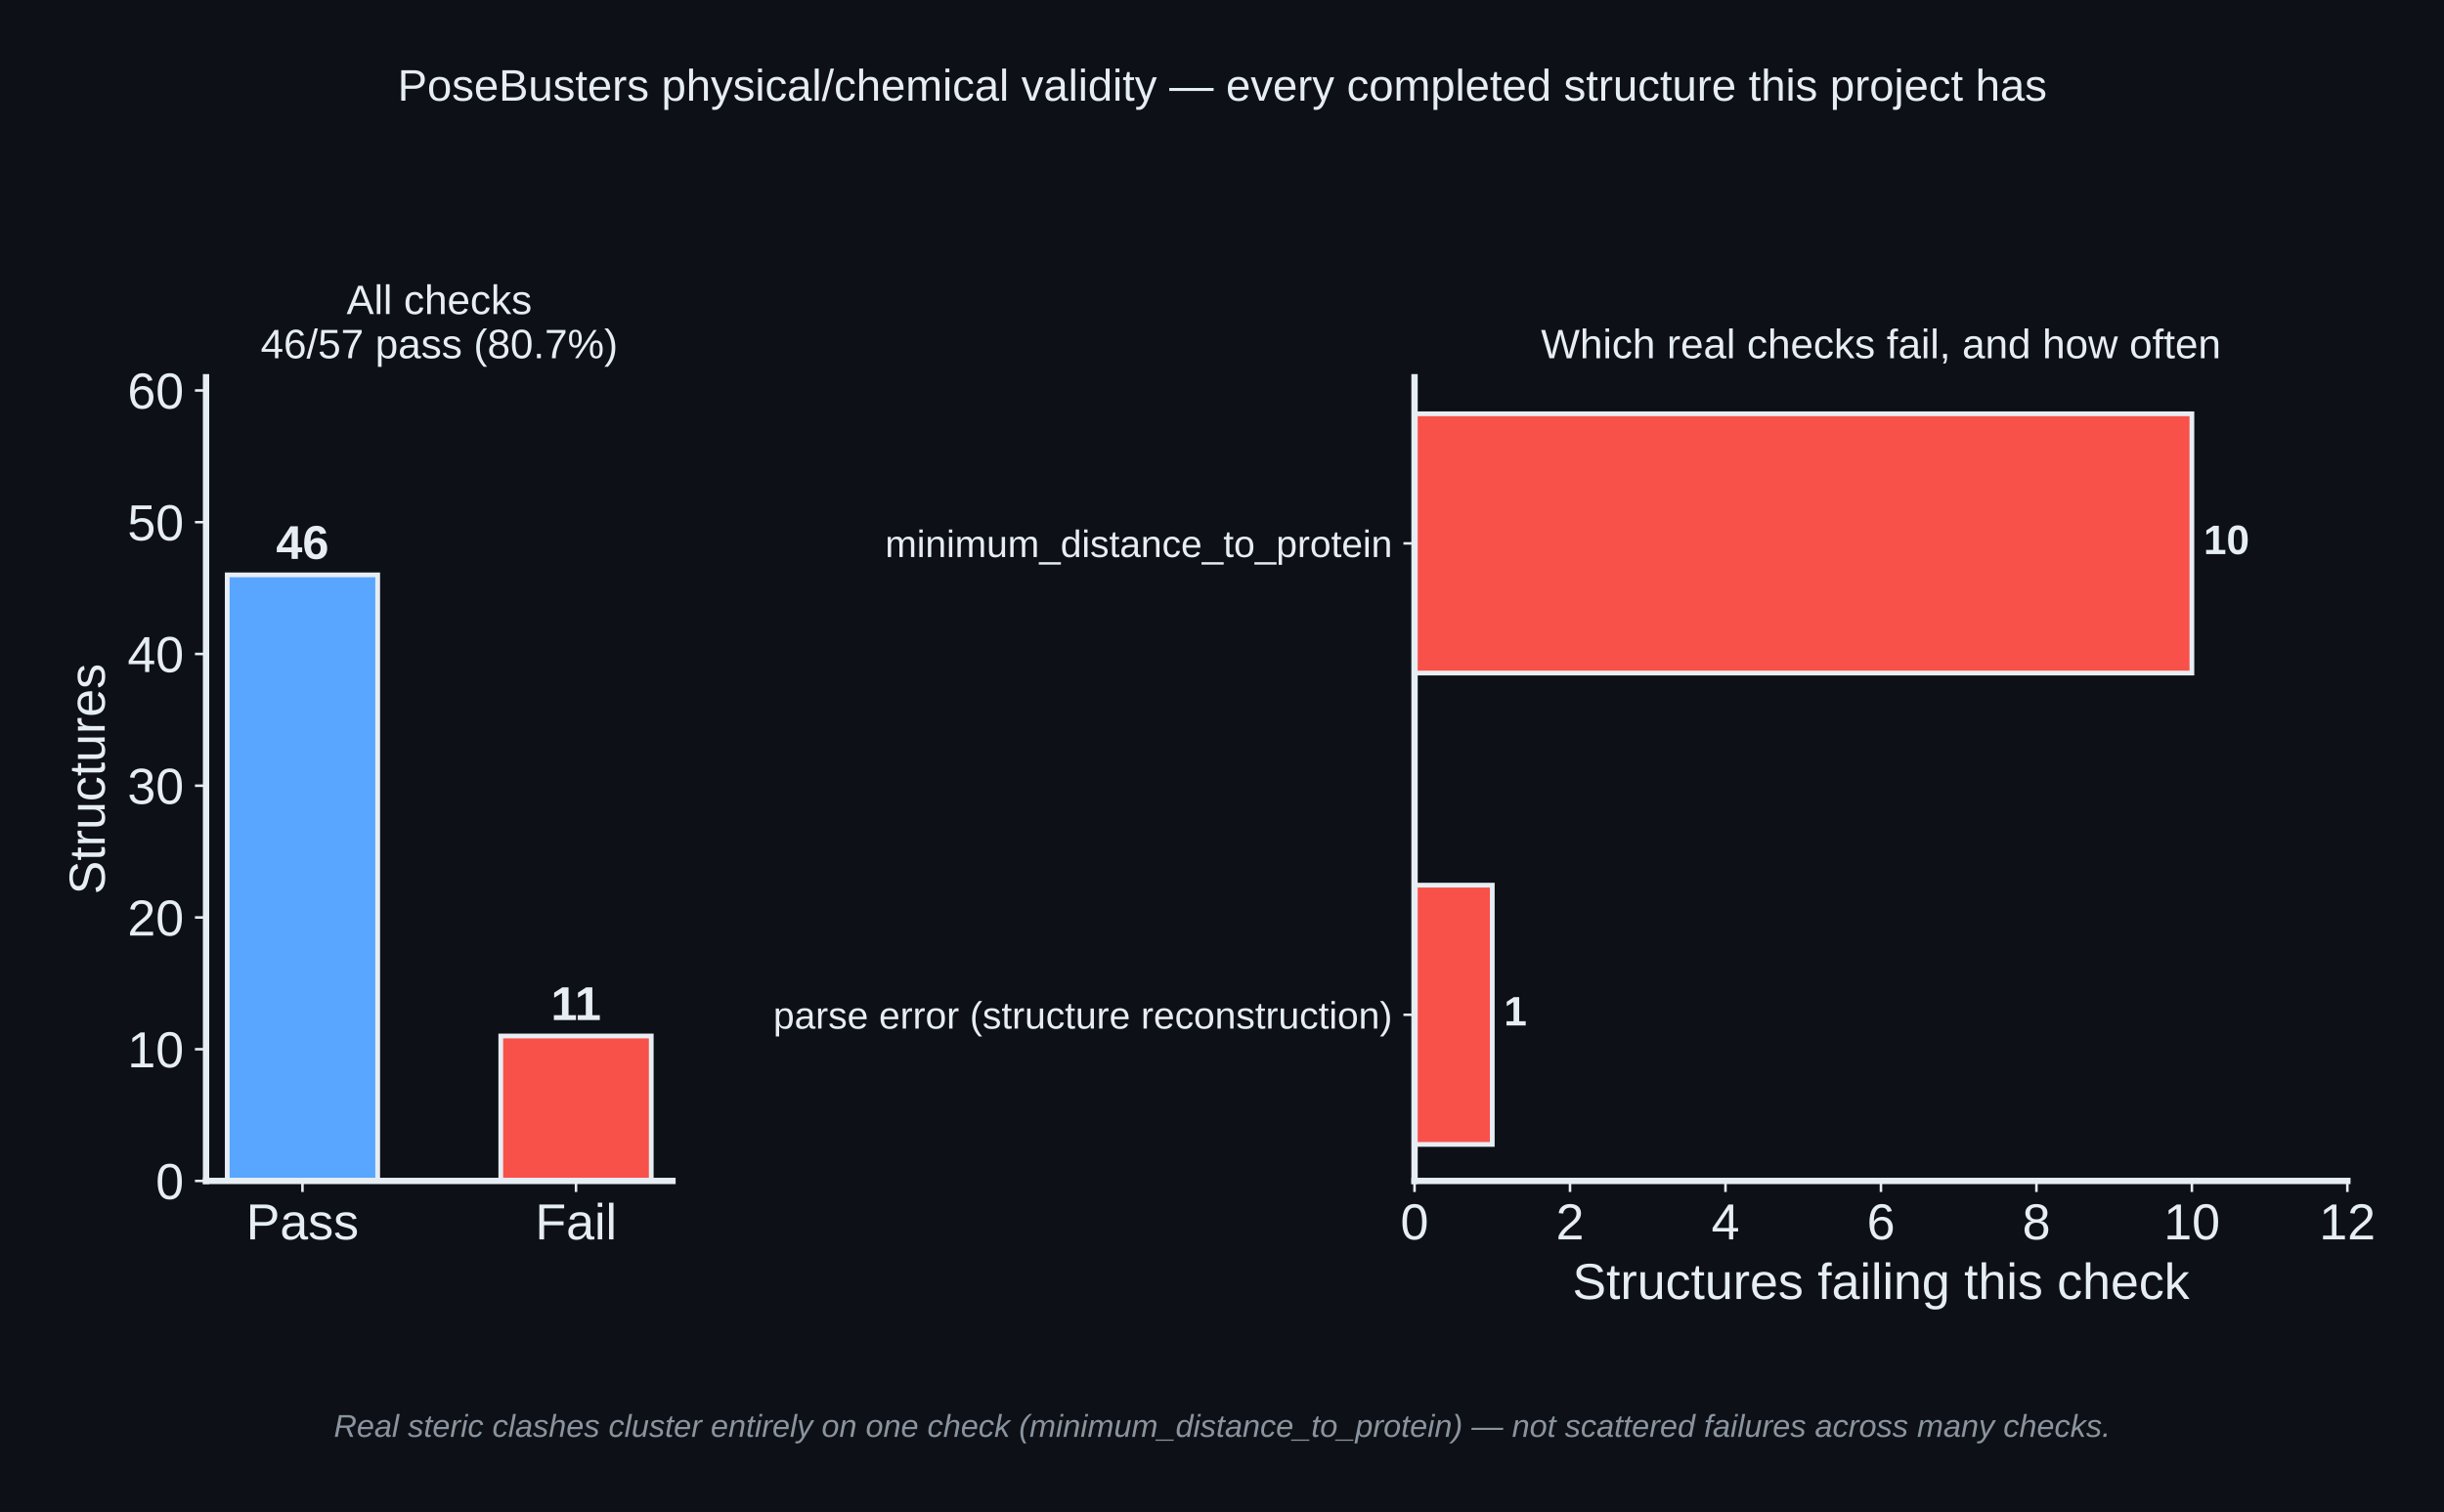
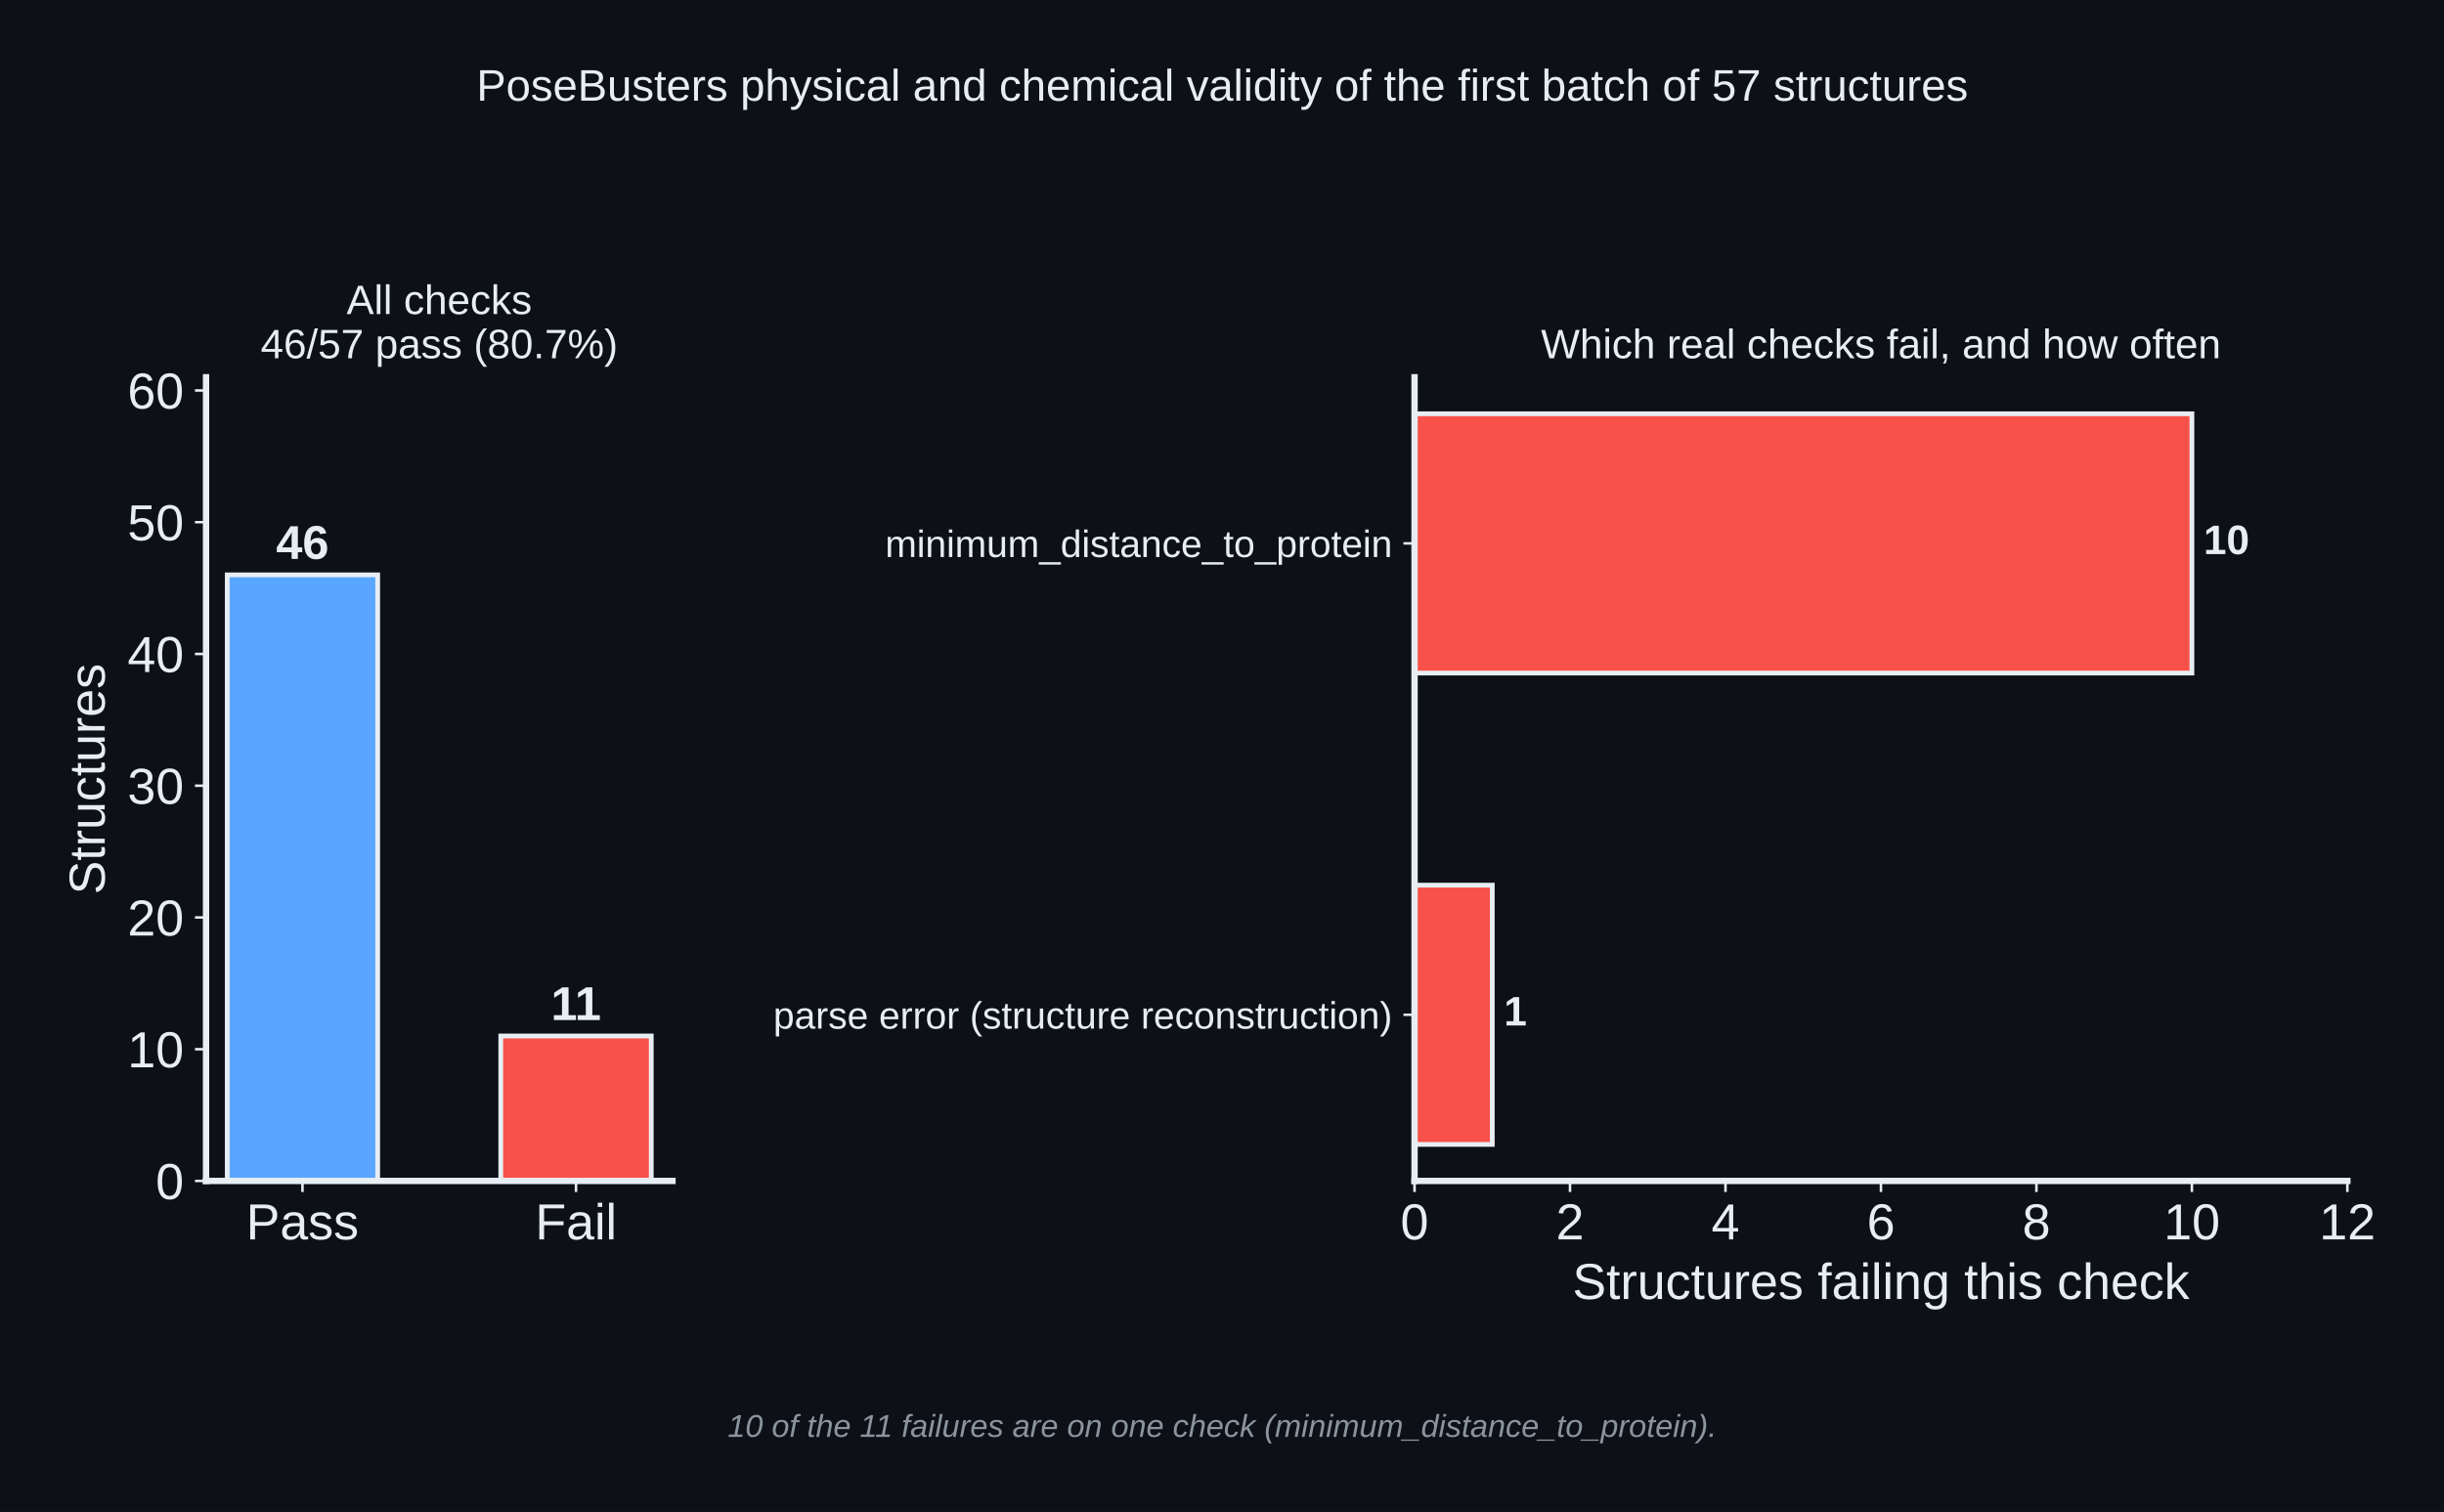
<svg xmlns="http://www.w3.org/2000/svg" xmlns:xlink="http://www.w3.org/1999/xlink" width="771.35pt" height="477.305pt" viewBox="0 0 771.35 477.305" version="1.1">
  <defs>
    <style type="text/css">*{stroke-linejoin: round; stroke-linecap: butt}</style>
  </defs>
  <g id="figure_1">
    <g id="patch_1">
      <path d="M 0 477.305  L 771.35 477.305  L 771.35 0  L 0 0  z " style="fill: #0d1117" />
    </g>
    <g id="axes_1">
      <g id="patch_2">
        <path d="M 65.028 372.8  L 212.232 372.8  L 212.232 119.094  L 65.028 119.094  z " style="fill: #0d1117" />
      </g>
      <g id="patch_3">
-         <path d="M 71.719 372.8  L 119.204 372.8  L 119.204 181.481  L 71.719 181.481  z " clip-path="url(#p25e6f917c1)" style="fill: #58a6ff; stroke: #e6edf3; stroke-width: 1.5; stroke-linejoin: miter" />
+         <path d="M 71.719 372.8  L 119.204 372.8  L 119.204 181.481  L 71.719 181.481  z " clip-path="url(#p654e8741ca)" style="fill: #58a6ff; stroke: #e6edf3; stroke-width: 1.5; stroke-linejoin: miter" />
      </g>
      <g id="patch_4">
-         <path d="M 158.056 372.8  L 205.541 372.8  L 205.541 327.05  L 158.056 327.05  z " clip-path="url(#p25e6f917c1)" style="fill: #f85149; stroke: #e6edf3; stroke-width: 1.5; stroke-linejoin: miter" />
+         <path d="M 158.056 372.8  L 205.541 372.8  L 205.541 327.05  L 158.056 327.05  z " clip-path="url(#p654e8741ca)" style="fill: #f85149; stroke: #e6edf3; stroke-width: 1.5; stroke-linejoin: miter" />
      </g>
      <g id="matplotlib.axis_1">
        <g id="xtick_1">
          <g id="line2d_1">
            <defs>
-               <path id="mcbed92abfc" d="M 0 0  L 0 3.5  " style="stroke: #e6edf3; stroke-width: 0.8" />
+               <path id="m16d0791581" d="M 0 0  L 0 3.5  " style="stroke: #e6edf3; stroke-width: 0.8" />
            </defs>
            <g>
-               <use xlink:href="#mcbed92abfc" x="95.461" y="372.8" style="fill: #e6edf3; stroke: #e6edf3; stroke-width: 0.8" />
+               <use xlink:href="#m16d0791581" x="95.461" y="372.8" style="fill: #e6edf3; stroke: #e6edf3; stroke-width: 0.8" />
            </g>
          </g>
          <g id="text_1">
            <text style="font-size: 16px; font-family: 'Arial', 'Helvetica', 'DejaVu Sans', 'Bitstream Vera Sans', 'Computer Modern Sans Serif', 'Lucida Grande', 'Verdana', 'Geneva', 'Lucid', 'Avant Garde', sans-serif; text-anchor: middle; fill: #e6edf3" x="95.461" y="391.252" transform="rotate(-0 95.46138 391.2525)">Pass</text>
          </g>
        </g>
        <g id="xtick_2">
          <g id="line2d_2">
            <g>
-               <use xlink:href="#mcbed92abfc" x="181.799" y="372.8" style="fill: #e6edf3; stroke: #e6edf3; stroke-width: 0.8" />
+               <use xlink:href="#m16d0791581" x="181.799" y="372.8" style="fill: #e6edf3; stroke: #e6edf3; stroke-width: 0.8" />
            </g>
          </g>
          <g id="text_2">
            <text style="font-size: 16px; font-family: 'Arial', 'Helvetica', 'DejaVu Sans', 'Bitstream Vera Sans', 'Computer Modern Sans Serif', 'Lucida Grande', 'Verdana', 'Geneva', 'Lucid', 'Avant Garde', sans-serif; text-anchor: middle; fill: #e6edf3" x="181.799" y="391.252" transform="rotate(-0 181.7986 391.2525)">Fail</text>
          </g>
        </g>
      </g>
      <g id="matplotlib.axis_2">
        <g id="ytick_1">
          <g id="line2d_3">
            <defs>
-               <path id="m7759f11932" d="M 0 0  L -3.5 0  " style="stroke: #e6edf3; stroke-width: 0.8" />
+               <path id="m0304064035" d="M 0 0  L -3.5 0  " style="stroke: #e6edf3; stroke-width: 0.8" />
            </defs>
            <g>
-               <use xlink:href="#m7759f11932" x="65.028" y="372.8" style="fill: #e6edf3; stroke: #e6edf3; stroke-width: 0.8" />
+               <use xlink:href="#m0304064035" x="65.028" y="372.8" style="fill: #e6edf3; stroke: #e6edf3; stroke-width: 0.8" />
            </g>
          </g>
          <g id="text_3">
            <text style="font-size: 16px; font-family: 'Arial', 'Helvetica', 'DejaVu Sans', 'Bitstream Vera Sans', 'Computer Modern Sans Serif', 'Lucida Grande', 'Verdana', 'Geneva', 'Lucid', 'Avant Garde', sans-serif; text-anchor: end; fill: #e6edf3" x="58.028" y="378.526" transform="rotate(-0 58.0275 378.5263)">0</text>
          </g>
        </g>
        <g id="ytick_2">
          <g id="line2d_4">
            <g>
-               <use xlink:href="#m7759f11932" x="65.028" y="331.209" style="fill: #e6edf3; stroke: #e6edf3; stroke-width: 0.8" />
+               <use xlink:href="#m0304064035" x="65.028" y="331.209" style="fill: #e6edf3; stroke: #e6edf3; stroke-width: 0.8" />
            </g>
          </g>
          <g id="text_4">
            <text style="font-size: 16px; font-family: 'Arial', 'Helvetica', 'DejaVu Sans', 'Bitstream Vera Sans', 'Computer Modern Sans Serif', 'Lucida Grande', 'Verdana', 'Geneva', 'Lucid', 'Avant Garde', sans-serif; text-anchor: end; fill: #e6edf3" x="58.028" y="336.935" transform="rotate(-0 58.0275 336.9351)">10</text>
          </g>
        </g>
        <g id="ytick_3">
          <g id="line2d_5">
            <g>
-               <use xlink:href="#m7759f11932" x="65.028" y="289.618" style="fill: #e6edf3; stroke: #e6edf3; stroke-width: 0.8" />
+               <use xlink:href="#m0304064035" x="65.028" y="289.618" style="fill: #e6edf3; stroke: #e6edf3; stroke-width: 0.8" />
            </g>
          </g>
          <g id="text_5">
            <text style="font-size: 16px; font-family: 'Arial', 'Helvetica', 'DejaVu Sans', 'Bitstream Vera Sans', 'Computer Modern Sans Serif', 'Lucida Grande', 'Verdana', 'Geneva', 'Lucid', 'Avant Garde', sans-serif; text-anchor: end; fill: #e6edf3" x="58.028" y="295.344" transform="rotate(-0 58.0275 295.3439)">20</text>
          </g>
        </g>
        <g id="ytick_4">
          <g id="line2d_6">
            <g>
-               <use xlink:href="#m7759f11932" x="65.028" y="248.026" style="fill: #e6edf3; stroke: #e6edf3; stroke-width: 0.8" />
+               <use xlink:href="#m0304064035" x="65.028" y="248.026" style="fill: #e6edf3; stroke: #e6edf3; stroke-width: 0.8" />
            </g>
          </g>
          <g id="text_6">
            <text style="font-size: 16px; font-family: 'Arial', 'Helvetica', 'DejaVu Sans', 'Bitstream Vera Sans', 'Computer Modern Sans Serif', 'Lucida Grande', 'Verdana', 'Geneva', 'Lucid', 'Avant Garde', sans-serif; text-anchor: end; fill: #e6edf3" x="58.028" y="253.753" transform="rotate(-0 58.0275 253.7527)">30</text>
          </g>
        </g>
        <g id="ytick_5">
          <g id="line2d_7">
            <g>
-               <use xlink:href="#m7759f11932" x="65.028" y="206.435" style="fill: #e6edf3; stroke: #e6edf3; stroke-width: 0.8" />
+               <use xlink:href="#m0304064035" x="65.028" y="206.435" style="fill: #e6edf3; stroke: #e6edf3; stroke-width: 0.8" />
            </g>
          </g>
          <g id="text_7">
            <text style="font-size: 16px; font-family: 'Arial', 'Helvetica', 'DejaVu Sans', 'Bitstream Vera Sans', 'Computer Modern Sans Serif', 'Lucida Grande', 'Verdana', 'Geneva', 'Lucid', 'Avant Garde', sans-serif; text-anchor: end; fill: #e6edf3" x="58.028" y="212.162" transform="rotate(-0 58.0275 212.1616)">40</text>
          </g>
        </g>
        <g id="ytick_6">
          <g id="line2d_8">
            <g>
-               <use xlink:href="#m7759f11932" x="65.028" y="164.844" style="fill: #e6edf3; stroke: #e6edf3; stroke-width: 0.8" />
+               <use xlink:href="#m0304064035" x="65.028" y="164.844" style="fill: #e6edf3; stroke: #e6edf3; stroke-width: 0.8" />
            </g>
          </g>
          <g id="text_8">
            <text style="font-size: 16px; font-family: 'Arial', 'Helvetica', 'DejaVu Sans', 'Bitstream Vera Sans', 'Computer Modern Sans Serif', 'Lucida Grande', 'Verdana', 'Geneva', 'Lucid', 'Avant Garde', sans-serif; text-anchor: end; fill: #e6edf3" x="58.028" y="170.57" transform="rotate(-0 58.0275 170.5704)">50</text>
          </g>
        </g>
        <g id="ytick_7">
          <g id="line2d_9">
            <g>
-               <use xlink:href="#m7759f11932" x="65.028" y="123.253" style="fill: #e6edf3; stroke: #e6edf3; stroke-width: 0.8" />
+               <use xlink:href="#m0304064035" x="65.028" y="123.253" style="fill: #e6edf3; stroke: #e6edf3; stroke-width: 0.8" />
            </g>
          </g>
          <g id="text_9">
            <text style="font-size: 16px; font-family: 'Arial', 'Helvetica', 'DejaVu Sans', 'Bitstream Vera Sans', 'Computer Modern Sans Serif', 'Lucida Grande', 'Verdana', 'Geneva', 'Lucid', 'Avant Garde', sans-serif; text-anchor: end; fill: #e6edf3" x="58.028" y="128.979" transform="rotate(-0 58.0275 128.9792)">60</text>
          </g>
        </g>
        <g id="text_10">
          <text style="font-size: 16px; font-family: 'Arial', 'Helvetica', 'DejaVu Sans', 'Bitstream Vera Sans', 'Computer Modern Sans Serif', 'Lucida Grande', 'Verdana', 'Geneva', 'Lucid', 'Avant Garde', sans-serif; text-anchor: middle; fill: #e6edf3" x="33.053" y="245.947" transform="rotate(-90 33.0525 245.9469)">Structures</text>
        </g>
      </g>
      <g id="patch_5">
        <path d="M 65.028 372.8  L 65.028 119.094  " style="fill: none; stroke: #e6edf3; stroke-width: 2; stroke-linejoin: miter; stroke-linecap: square" />
      </g>
      <g id="patch_6">
        <path d="M 65.028 372.8  L 212.232 372.8  " style="fill: none; stroke: #e6edf3; stroke-width: 2; stroke-linejoin: miter; stroke-linecap: square" />
      </g>
      <g id="text_11">
        <text style="font-weight: 700; font-size: 15px; font-family: 'Arial', 'Helvetica', 'DejaVu Sans', 'Bitstream Vera Sans', 'Computer Modern Sans Serif', 'Lucida Grande', 'Verdana', 'Geneva', 'Lucid', 'Avant Garde', sans-serif; text-anchor: middle; fill: #e6edf3" x="95.461" y="176.441" transform="rotate(-0 95.46138 176.4409)">46</text>
      </g>
      <g id="text_12">
        <text style="font-weight: 700; font-size: 15px; font-family: 'Arial', 'Helvetica', 'DejaVu Sans', 'Bitstream Vera Sans', 'Computer Modern Sans Serif', 'Lucida Grande', 'Verdana', 'Geneva', 'Lucid', 'Avant Garde', sans-serif; text-anchor: middle; fill: #e6edf3" x="181.799" y="322.01" transform="rotate(-0 181.7986 322.01)">11</text>
      </g>
      <g id="text_13">
        <text style="font-size: 13px; font-family: 'Arial', 'Helvetica', 'DejaVu Sans', 'Bitstream Vera Sans', 'Computer Modern Sans Serif', 'Lucida Grande', 'Verdana', 'Geneva', 'Lucid', 'Avant Garde', sans-serif; fill: #e6edf3" transform="translate(109.3709 99.15381)">All checks</text>
        <text style="font-size: 13px; font-family: 'Arial', 'Helvetica', 'DejaVu Sans', 'Bitstream Vera Sans', 'Computer Modern Sans Serif', 'Lucida Grande', 'Verdana', 'Geneva', 'Lucid', 'Avant Garde', sans-serif; fill: #e6edf3" transform="translate(82.26687 113.0939)">46/57 pass (80.7%)</text>
      </g>
    </g>
    <g id="axes_2">
      <g id="patch_7">
        <path d="M 446.442 372.8  L 740.852 372.8  L 740.852 119.094  L 446.442 119.094  z " style="fill: #0d1117" />
      </g>
      <g id="patch_8">
-         <path d="M 446.442 130.626  L 691.784 130.626  L 691.784 212.467  L 446.442 212.467  z " clip-path="url(#pa5404dfc28)" style="fill: #f85149; stroke: #e6edf3; stroke-width: 1.5; stroke-linejoin: miter" />
+         <path d="M 446.442 130.626  L 691.784 130.626  L 691.784 212.467  L 446.442 212.467  z " clip-path="url(#pbfce756b6e)" style="fill: #f85149; stroke: #e6edf3; stroke-width: 1.5; stroke-linejoin: miter" />
      </g>
      <g id="patch_9">
-         <path d="M 446.442 279.427  L 470.977 279.427  L 470.977 361.268  L 446.442 361.268  z " clip-path="url(#pa5404dfc28)" style="fill: #f85149; stroke: #e6edf3; stroke-width: 1.5; stroke-linejoin: miter" />
+         <path d="M 446.442 279.427  L 470.977 279.427  L 470.977 361.268  L 446.442 361.268  z " clip-path="url(#pbfce756b6e)" style="fill: #f85149; stroke: #e6edf3; stroke-width: 1.5; stroke-linejoin: miter" />
      </g>
      <g id="matplotlib.axis_3">
        <g id="xtick_3">
          <g id="line2d_10">
            <g>
-               <use xlink:href="#mcbed92abfc" x="446.442" y="372.8" style="fill: #e6edf3; stroke: #e6edf3; stroke-width: 0.8" />
+               <use xlink:href="#m16d0791581" x="446.442" y="372.8" style="fill: #e6edf3; stroke: #e6edf3; stroke-width: 0.8" />
            </g>
          </g>
          <g id="text_14">
            <text style="font-size: 16px; font-family: 'Arial', 'Helvetica', 'DejaVu Sans', 'Bitstream Vera Sans', 'Computer Modern Sans Serif', 'Lucida Grande', 'Verdana', 'Geneva', 'Lucid', 'Avant Garde', sans-serif; text-anchor: middle; fill: #e6edf3" x="446.442" y="391.252" transform="rotate(-0 446.4425 391.2525)">0</text>
          </g>
        </g>
        <g id="xtick_4">
          <g id="line2d_11">
            <g>
-               <use xlink:href="#mcbed92abfc" x="495.511" y="372.8" style="fill: #e6edf3; stroke: #e6edf3; stroke-width: 0.8" />
+               <use xlink:href="#m16d0791581" x="495.511" y="372.8" style="fill: #e6edf3; stroke: #e6edf3; stroke-width: 0.8" />
            </g>
          </g>
          <g id="text_15">
            <text style="font-size: 16px; font-family: 'Arial', 'Helvetica', 'DejaVu Sans', 'Bitstream Vera Sans', 'Computer Modern Sans Serif', 'Lucida Grande', 'Verdana', 'Geneva', 'Lucid', 'Avant Garde', sans-serif; text-anchor: middle; fill: #e6edf3" x="495.511" y="391.252" transform="rotate(-0 495.5108 391.2525)">2</text>
          </g>
        </g>
        <g id="xtick_5">
          <g id="line2d_12">
            <g>
-               <use xlink:href="#mcbed92abfc" x="544.579" y="372.8" style="fill: #e6edf3; stroke: #e6edf3; stroke-width: 0.8" />
+               <use xlink:href="#m16d0791581" x="544.579" y="372.8" style="fill: #e6edf3; stroke: #e6edf3; stroke-width: 0.8" />
            </g>
          </g>
          <g id="text_16">
            <text style="font-size: 16px; font-family: 'Arial', 'Helvetica', 'DejaVu Sans', 'Bitstream Vera Sans', 'Computer Modern Sans Serif', 'Lucida Grande', 'Verdana', 'Geneva', 'Lucid', 'Avant Garde', sans-serif; text-anchor: middle; fill: #e6edf3" x="544.579" y="391.252" transform="rotate(-0 544.5792 391.2525)">4</text>
          </g>
        </g>
        <g id="xtick_6">
          <g id="line2d_13">
            <g>
-               <use xlink:href="#mcbed92abfc" x="593.648" y="372.8" style="fill: #e6edf3; stroke: #e6edf3; stroke-width: 0.8" />
+               <use xlink:href="#m16d0791581" x="593.648" y="372.8" style="fill: #e6edf3; stroke: #e6edf3; stroke-width: 0.8" />
            </g>
          </g>
          <g id="text_17">
            <text style="font-size: 16px; font-family: 'Arial', 'Helvetica', 'DejaVu Sans', 'Bitstream Vera Sans', 'Computer Modern Sans Serif', 'Lucida Grande', 'Verdana', 'Geneva', 'Lucid', 'Avant Garde', sans-serif; text-anchor: middle; fill: #e6edf3" x="593.648" y="391.252" transform="rotate(-0 593.6475 391.2525)">6</text>
          </g>
        </g>
        <g id="xtick_7">
          <g id="line2d_14">
            <g>
-               <use xlink:href="#mcbed92abfc" x="642.716" y="372.8" style="fill: #e6edf3; stroke: #e6edf3; stroke-width: 0.8" />
+               <use xlink:href="#m16d0791581" x="642.716" y="372.8" style="fill: #e6edf3; stroke: #e6edf3; stroke-width: 0.8" />
            </g>
          </g>
          <g id="text_18">
            <text style="font-size: 16px; font-family: 'Arial', 'Helvetica', 'DejaVu Sans', 'Bitstream Vera Sans', 'Computer Modern Sans Serif', 'Lucida Grande', 'Verdana', 'Geneva', 'Lucid', 'Avant Garde', sans-serif; text-anchor: middle; fill: #e6edf3" x="642.716" y="391.252" transform="rotate(-0 642.7158 391.2525)">8</text>
          </g>
        </g>
        <g id="xtick_8">
          <g id="line2d_15">
            <g>
-               <use xlink:href="#mcbed92abfc" x="691.784" y="372.8" style="fill: #e6edf3; stroke: #e6edf3; stroke-width: 0.8" />
+               <use xlink:href="#m16d0791581" x="691.784" y="372.8" style="fill: #e6edf3; stroke: #e6edf3; stroke-width: 0.8" />
            </g>
          </g>
          <g id="text_19">
            <text style="font-size: 16px; font-family: 'Arial', 'Helvetica', 'DejaVu Sans', 'Bitstream Vera Sans', 'Computer Modern Sans Serif', 'Lucida Grande', 'Verdana', 'Geneva', 'Lucid', 'Avant Garde', sans-serif; text-anchor: middle; fill: #e6edf3" x="691.784" y="391.252" transform="rotate(-0 691.7842 391.2525)">10</text>
          </g>
        </g>
        <g id="xtick_9">
          <g id="line2d_16">
            <g>
-               <use xlink:href="#mcbed92abfc" x="740.852" y="372.8" style="fill: #e6edf3; stroke: #e6edf3; stroke-width: 0.8" />
+               <use xlink:href="#m16d0791581" x="740.852" y="372.8" style="fill: #e6edf3; stroke: #e6edf3; stroke-width: 0.8" />
            </g>
          </g>
          <g id="text_20">
            <text style="font-size: 16px; font-family: 'Arial', 'Helvetica', 'DejaVu Sans', 'Bitstream Vera Sans', 'Computer Modern Sans Serif', 'Lucida Grande', 'Verdana', 'Geneva', 'Lucid', 'Avant Garde', sans-serif; text-anchor: middle; fill: #e6edf3" x="740.852" y="391.252" transform="rotate(-0 740.8525 391.2525)">12</text>
          </g>
        </g>
        <g id="text_21">
          <text style="font-size: 16px; font-family: 'Arial', 'Helvetica', 'DejaVu Sans', 'Bitstream Vera Sans', 'Computer Modern Sans Serif', 'Lucida Grande', 'Verdana', 'Geneva', 'Lucid', 'Avant Garde', sans-serif; text-anchor: middle; fill: #e6edf3" x="593.648" y="410.08" transform="rotate(-0 593.6475 410.08)">Structures failing this check</text>
        </g>
      </g>
      <g id="matplotlib.axis_4">
        <g id="ytick_8">
          <g id="line2d_17">
            <g>
-               <use xlink:href="#m7759f11932" x="446.442" y="171.546" style="fill: #e6edf3; stroke: #e6edf3; stroke-width: 0.8" />
+               <use xlink:href="#m0304064035" x="446.442" y="171.546" style="fill: #e6edf3; stroke: #e6edf3; stroke-width: 0.8" />
            </g>
          </g>
          <g id="text_22">
            <text style="font-size: 12px; font-family: 'Arial', 'Helvetica', 'DejaVu Sans', 'Bitstream Vera Sans', 'Computer Modern Sans Serif', 'Lucida Grande', 'Verdana', 'Geneva', 'Lucid', 'Avant Garde', sans-serif; text-anchor: end; fill: #e6edf3" x="439.442" y="175.841" transform="rotate(-0 439.4425 175.841)">minimum_distance_to_protein</text>
          </g>
        </g>
        <g id="ytick_9">
          <g id="line2d_18">
            <g>
-               <use xlink:href="#m7759f11932" x="446.442" y="320.348" style="fill: #e6edf3; stroke: #e6edf3; stroke-width: 0.8" />
+               <use xlink:href="#m0304064035" x="446.442" y="320.348" style="fill: #e6edf3; stroke: #e6edf3; stroke-width: 0.8" />
            </g>
          </g>
          <g id="text_23">
            <text style="font-size: 12px; font-family: 'Arial', 'Helvetica', 'DejaVu Sans', 'Bitstream Vera Sans', 'Computer Modern Sans Serif', 'Lucida Grande', 'Verdana', 'Geneva', 'Lucid', 'Avant Garde', sans-serif; text-anchor: end; fill: #e6edf3" x="439.442" y="324.715" transform="rotate(-0 439.4425 324.7154)">parse error (structure reconstruction)</text>
          </g>
        </g>
      </g>
      <g id="patch_10">
        <path d="M 446.442 372.8  L 446.442 119.094  " style="fill: none; stroke: #e6edf3; stroke-width: 2; stroke-linejoin: miter; stroke-linecap: square" />
      </g>
      <g id="patch_11">
        <path d="M 446.442 372.8  L 740.852 372.8  " style="fill: none; stroke: #e6edf3; stroke-width: 2; stroke-linejoin: miter; stroke-linecap: square" />
      </g>
      <g id="text_24">
        <text style="font-weight: 700; font-size: 13px; font-family: 'Arial', 'Helvetica', 'DejaVu Sans', 'Bitstream Vera Sans', 'Computer Modern Sans Serif', 'Lucida Grande', 'Verdana', 'Geneva', 'Lucid', 'Avant Garde', sans-serif; text-anchor: start; fill: #e6edf3" x="695.464" y="174.916" transform="rotate(-0 695.4643 174.9162)">10</text>
      </g>
      <g id="text_25">
        <text style="font-weight: 700; font-size: 13px; font-family: 'Arial', 'Helvetica', 'DejaVu Sans', 'Bitstream Vera Sans', 'Computer Modern Sans Serif', 'Lucida Grande', 'Verdana', 'Geneva', 'Lucid', 'Avant Garde', sans-serif; text-anchor: start; fill: #e6edf3" x="474.657" y="323.717" transform="rotate(-0 474.6568 323.7174)">1</text>
      </g>
      <g id="text_26">
        <text style="font-size: 13px; font-family: 'Arial', 'Helvetica', 'DejaVu Sans', 'Bitstream Vera Sans', 'Computer Modern Sans Serif', 'Lucida Grande', 'Verdana', 'Geneva', 'Lucid', 'Avant Garde', sans-serif; text-anchor: middle; fill: #e6edf3" x="593.648" y="113.094" transform="rotate(-0 593.6475 113.0939)">Which real checks fail, and how often</text>
      </g>
    </g>
    <g id="text_27">
-       <text style="font-size: 14px; font-family: 'Arial', 'Helvetica', 'DejaVu Sans', 'Bitstream Vera Sans', 'Computer Modern Sans Serif', 'Lucida Grande', 'Verdana', 'Geneva', 'Lucid', 'Avant Garde', sans-serif; text-anchor: middle; fill: #e6edf3" x="385.762" y="31.792" transform="rotate(-0 385.7625 31.79156)">PoseBusters physical/chemical validity — every completed structure this project has</text>
+       <text style="font-size: 14px; font-family: 'Arial', 'Helvetica', 'DejaVu Sans', 'Bitstream Vera Sans', 'Computer Modern Sans Serif', 'Lucida Grande', 'Verdana', 'Geneva', 'Lucid', 'Avant Garde', sans-serif; text-anchor: middle; fill: #e6edf3" x="385.762" y="31.792" transform="rotate(-0 385.7625 31.79156)">PoseBusters physical and chemical validity of the first batch of 57 structures</text>
    </g>
    <g id="text_28">
-       <text style="font-style: italic; font-size: 10px; font-family: 'Arial', 'Helvetica', 'DejaVu Sans', 'Bitstream Vera Sans', 'Computer Modern Sans Serif', 'Lucida Grande', 'Verdana', 'Geneva', 'Lucid', 'Avant Garde', sans-serif; text-anchor: middle; fill: #8b949e" x="385.762" y="453.6" transform="rotate(-0 385.7625 453.6)">Real steric clashes cluster entirely on one check (minimum_distance_to_protein) — not scattered failures across many checks.</text>
+       <text style="font-style: italic; font-size: 10px; font-family: 'Arial', 'Helvetica', 'DejaVu Sans', 'Bitstream Vera Sans', 'Computer Modern Sans Serif', 'Lucida Grande', 'Verdana', 'Geneva', 'Lucid', 'Avant Garde', sans-serif; text-anchor: middle; fill: #8b949e" x="385.762" y="453.6" transform="rotate(-0 385.7625 453.6)">10 of the 11 failures are on one check (minimum_distance_to_protein).</text>
    </g>
  </g>
  <defs>
-     <clipPath id="p25e6f917c1">
+     <clipPath id="p654e8741ca">
      <rect x="65.028" y="119.094" width="147.205" height="253.706" />
    </clipPath>
-     <clipPath id="pa5404dfc28">
+     <clipPath id="pbfce756b6e">
      <rect x="446.442" y="119.094" width="294.41" height="253.706" />
    </clipPath>
  </defs>
</svg>
